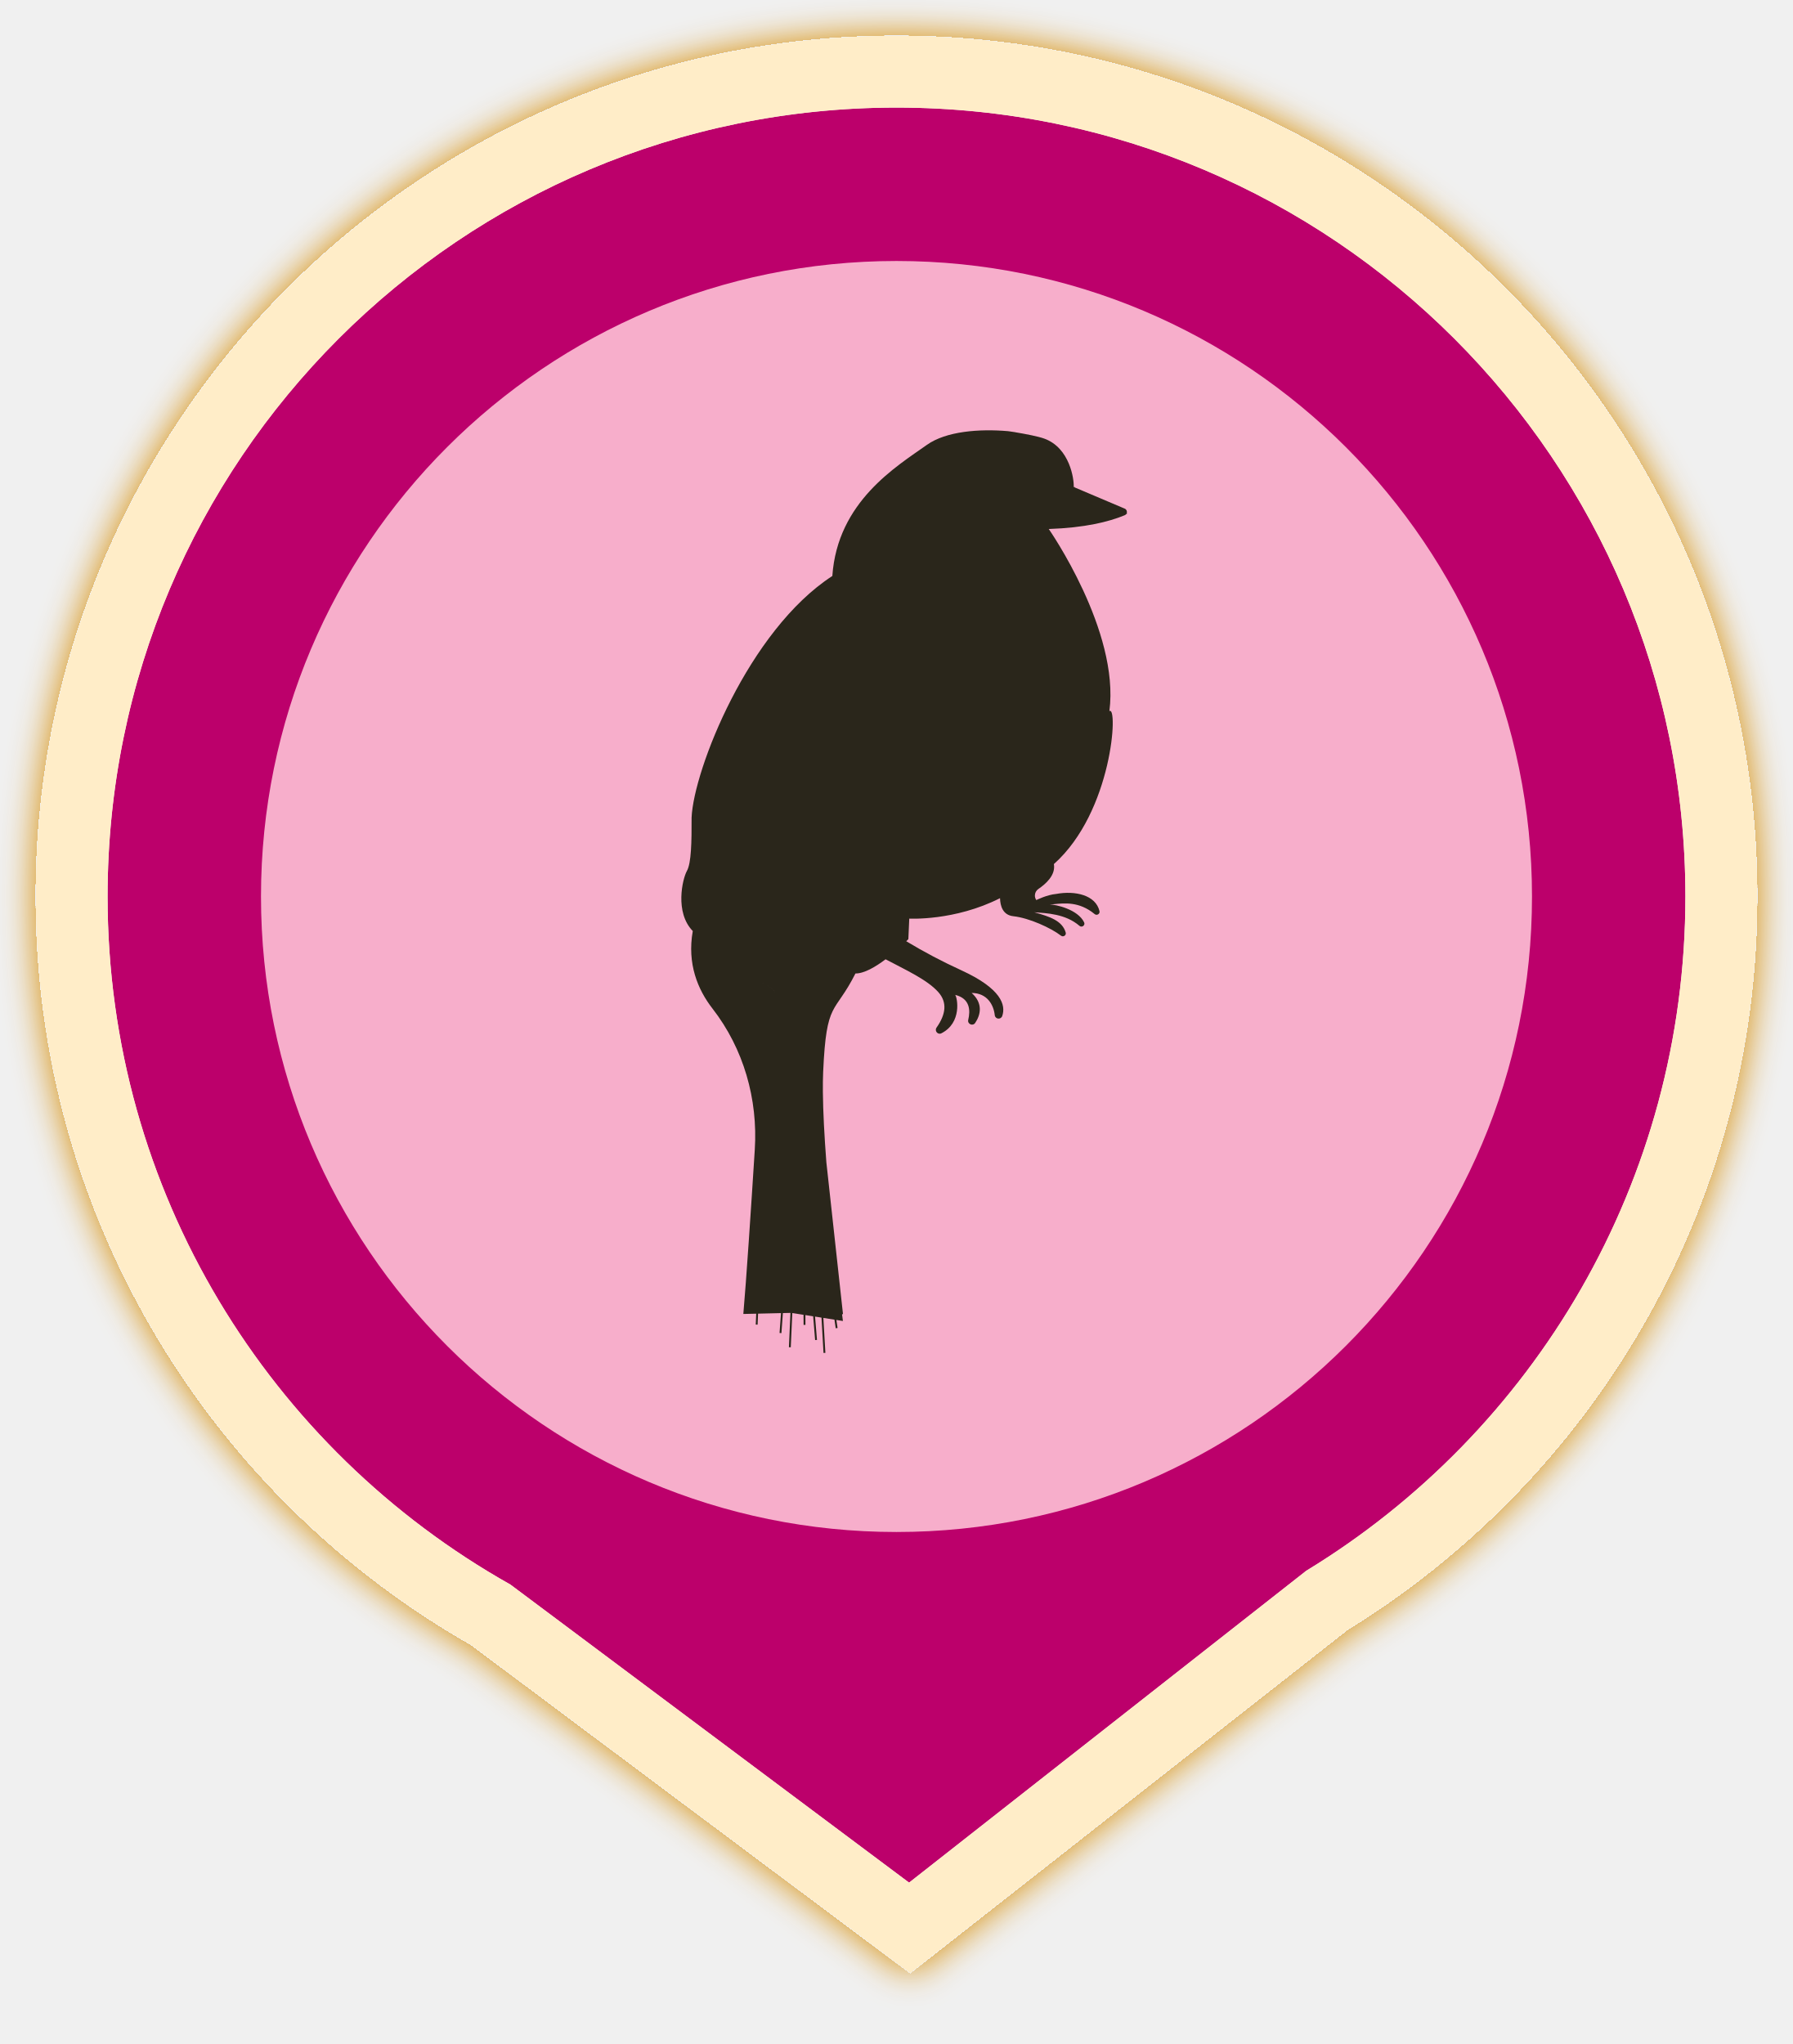
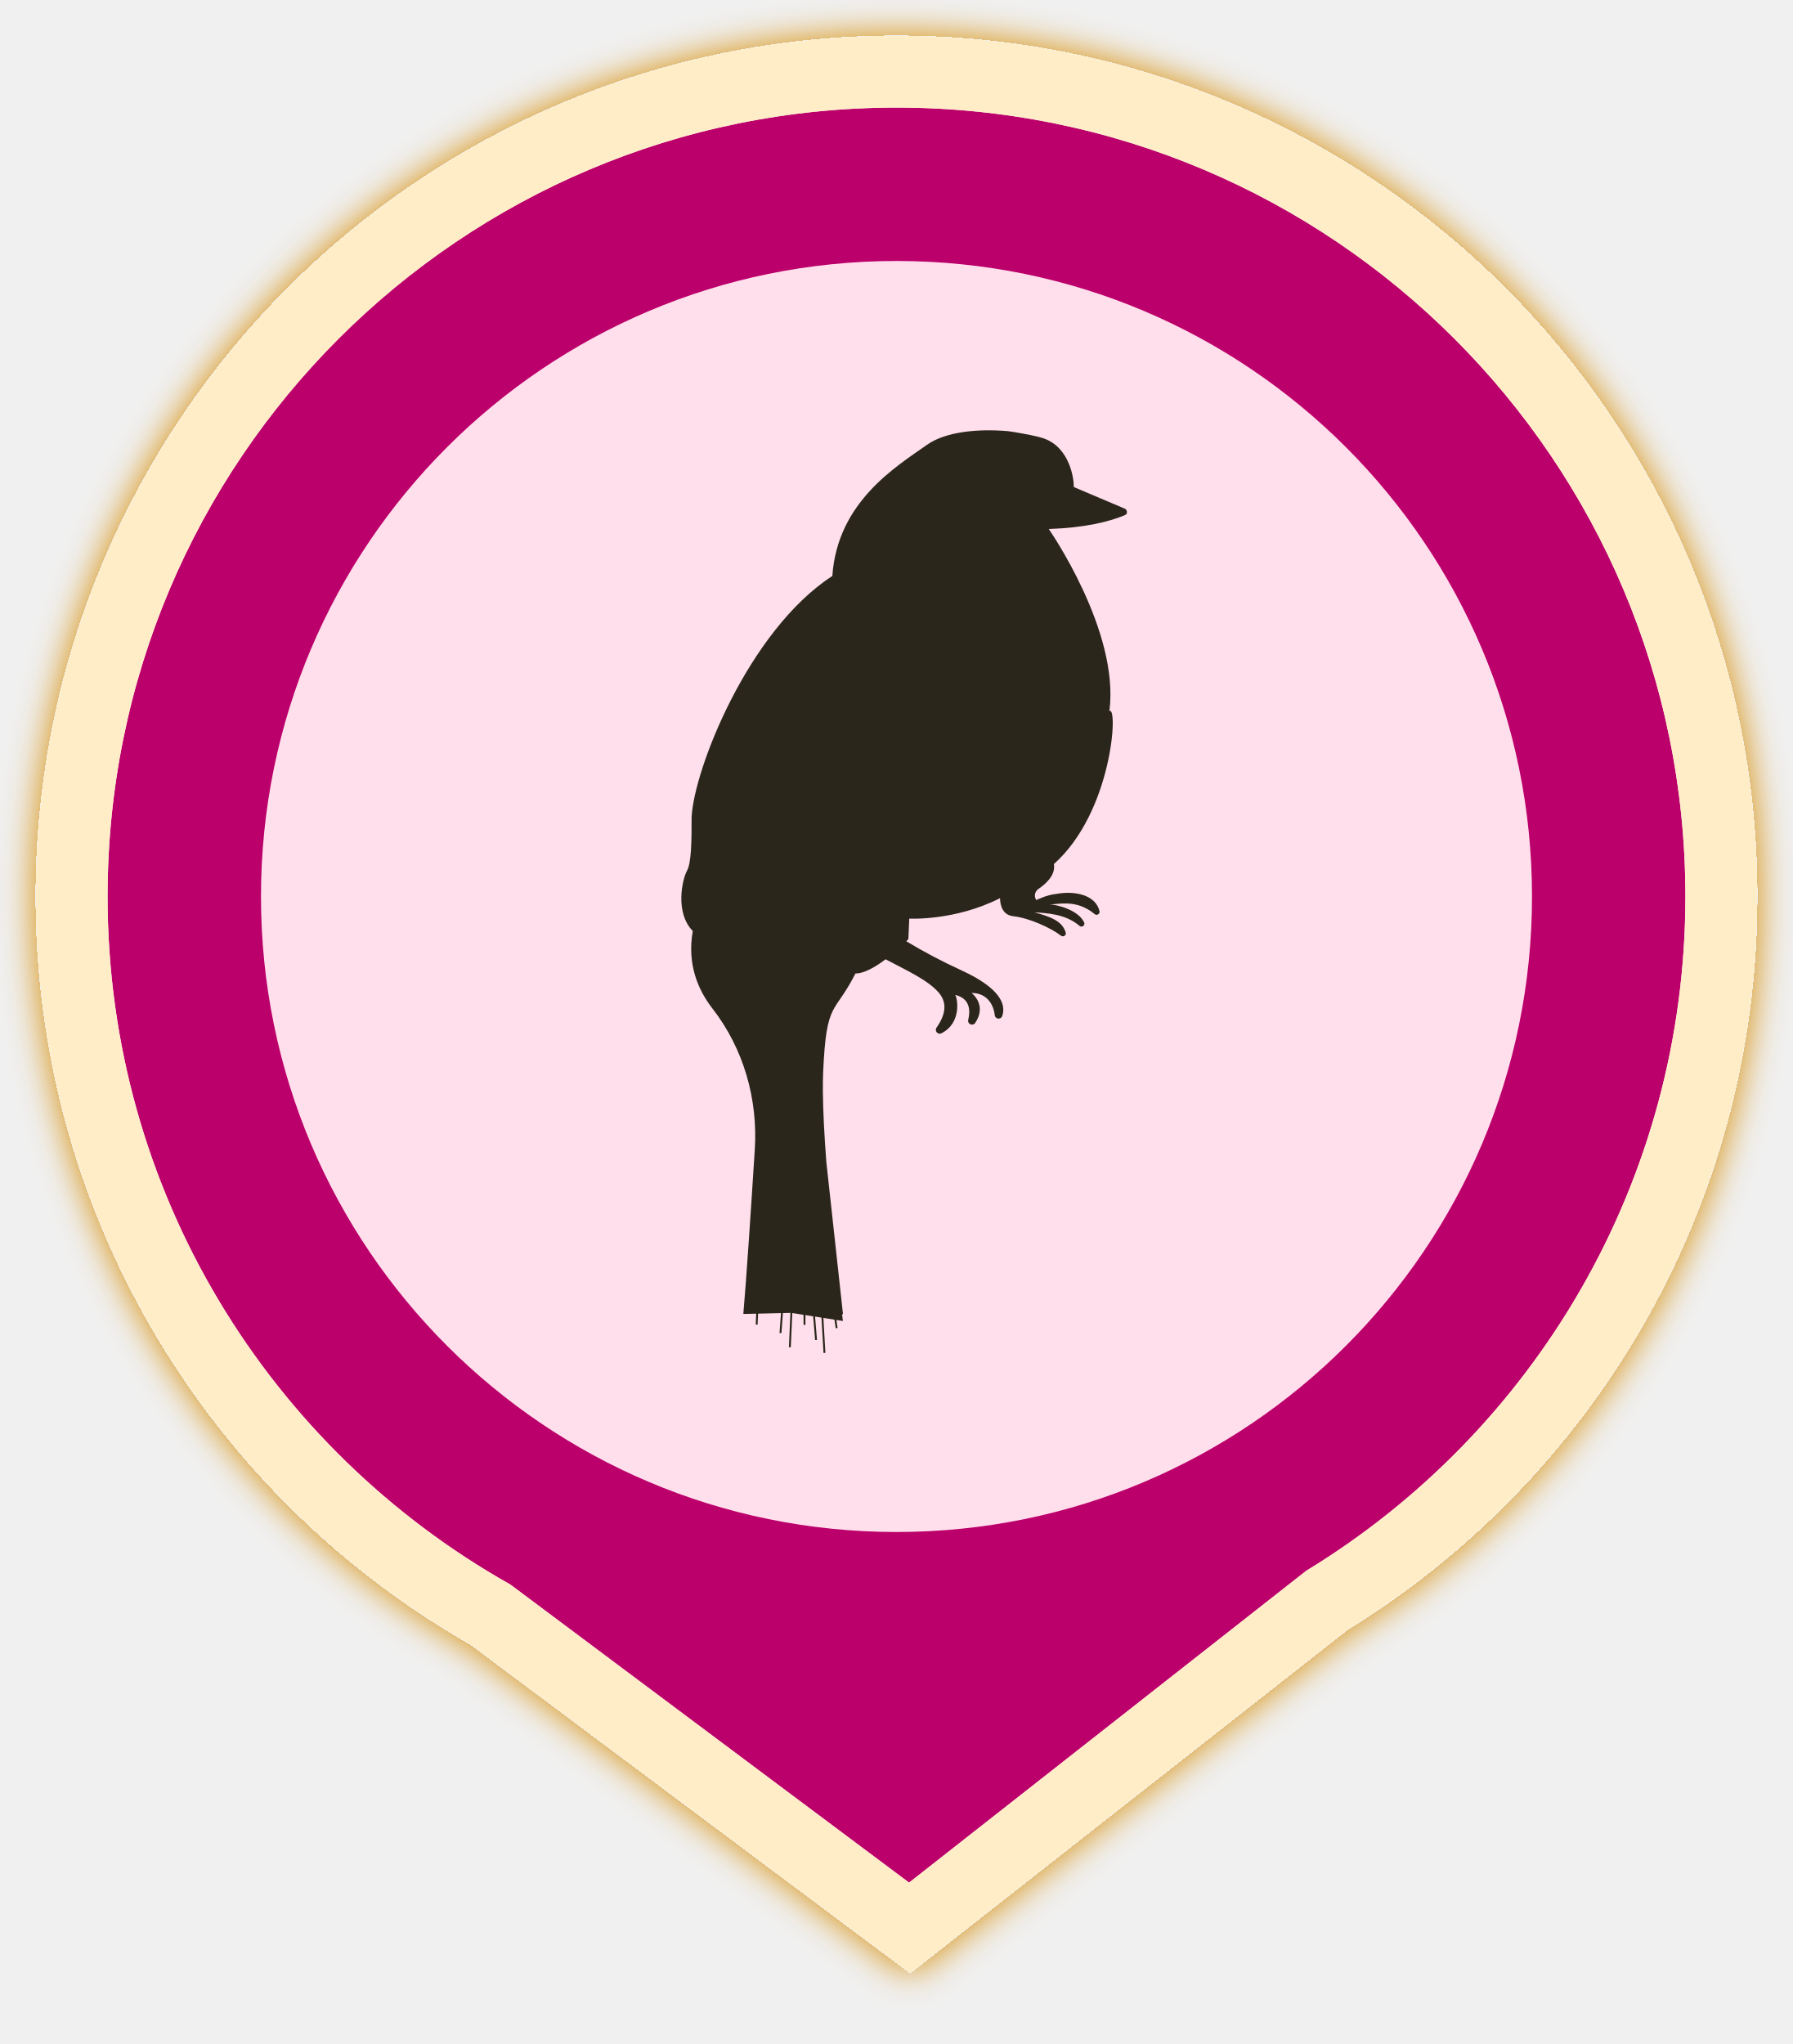
- <svg xmlns="http://www.w3.org/2000/svg" width="50" height="57" viewBox="0 0 50 57" fill="none">
+ <svg xmlns="http://www.w3.org/2000/svg" xmlns:xlink="http://www.w3.org/1999/xlink" width="50" height="57" viewBox="0 0 50 57" fill="none">
  <g filter="url(#filter0_d_644_2161)">
-     <mask id="path-1-outside-1_644_2161" maskUnits="userSpaceOnUse" x="1" y="1" width="48" height="55" fill="black">
+     <use xlink:href="#stroke0_644_2161" fill="#BC006B" />
+     <mask id="stroke1_644_2161" maskUnits="userSpaceOnUse" x="1" y="1" width="48" height="55" fill="black">
      <rect fill="white" x="1" y="1" width="48" height="55" />
-       <path d="M25 3C37.15 3 47 12.85 47 25C47 32.965 42.766 39.942 36.427 43.803L25.351 52.5L14.233 44.188C7.53 40.418 3 33.239 3 25C3 12.85 12.85 3 25 3Z" />
+       <use xlink:href="#stroke0_644_2161" />
    </mask>
-     <path d="M25 3C37.15 3 47 12.85 47 25C47 32.965 42.766 39.942 36.427 43.803L25.351 52.5L14.233 44.188C7.53 40.418 3 33.239 3 25C3 12.85 12.85 3 25 3Z" fill="#BC006B" />
-     <path d="M36.427 43.803L35.386 42.095L35.285 42.156L35.192 42.23L36.427 43.803ZM25.351 52.5L24.153 54.102L25.38 55.02L26.586 54.073L25.351 52.5ZM14.233 44.188L15.431 42.586L15.327 42.508L15.214 42.444L14.233 44.188ZM25 3V5C36.046 5 45 13.954 45 25H47H49C49 11.745 38.255 1 25 1V3ZM47 25H45C45 32.239 41.155 38.581 35.386 42.095L36.427 43.803L37.467 45.511C44.378 41.302 49 33.692 49 25H47ZM36.427 43.803L35.192 42.23L24.115 50.927L25.351 52.5L26.586 54.073L37.662 45.376L36.427 43.803ZM25.351 52.5L26.548 50.898L15.431 42.586L14.233 44.188L13.036 45.789L24.153 54.102L25.351 52.5ZM14.233 44.188L15.214 42.444C9.114 39.014 5 32.487 5 25H3H1C1 33.991 5.945 41.821 13.253 45.931L14.233 44.188ZM3 25H5C5 13.954 13.954 5 25 5V3V1C11.745 1 1 11.745 1 25H3Z" fill="#FFEDC8" mask="url(#path-1-outside-1_644_2161)" />
-     <circle cx="25" cy="25" r="17.722" fill="#F7AECB" />
+     <path d="M25 3C37.15 3 47 12.85 47 25C47 32.965 42.766 39.942 36.427 43.803L25.351 52.5L14.233 44.188C7.53 40.418 3 33.239 3 25C3 12.85 12.85 3 25 3Z" stroke-width="4" stroke="#FFEDC8" mask="url(#stroke1_644_2161)" />
+     <circle cx="25" cy="25" r="17.722" fill="#FFDFEC" />
    <path d="M31.427 14.331L31.423 14.303C31.434 14.258 31.415 14.206 31.365 14.184L29.969 13.592C29.969 13.589 29.97 13.585 29.97 13.582L29.942 13.581C29.955 13.374 29.837 12.49 29.121 12.231C28.958 12.172 28.616 12.104 28.306 12.053C28.309 12.053 28.312 12.053 28.314 12.053C28.274 12.047 28.234 12.041 28.196 12.036C28.193 12.035 28.189 12.035 28.186 12.034C28.163 12.031 28.14 12.028 28.119 12.025C28.118 12.025 28.116 12.025 28.115 12.024C27.314 11.954 26.383 12.024 25.846 12.407C25.006 13.004 23.353 13.987 23.211 16.062C20.868 17.584 19.345 21.468 19.286 22.798C19.288 23.481 19.279 24.066 19.155 24.288C19.031 24.51 18.812 25.445 19.319 25.963C19.157 26.88 19.46 27.599 19.869 28.126C20.737 29.243 21.139 30.652 21.048 32.064C20.942 33.737 20.811 35.706 20.729 36.642L21.088 36.634L21.075 36.938L21.127 36.94L21.14 36.633L21.779 36.618L21.739 37.172L21.791 37.176L21.832 36.617L22.042 36.612L22 37.569L22.052 37.571L22.095 36.616L22.393 36.663L22.407 36.665L22.409 36.946H22.461L22.46 36.673L22.676 36.707L22.731 37.37L22.783 37.366L22.729 36.715L22.85 36.734L22.908 36.744L22.965 37.729L23.017 37.726L22.961 36.752L23.27 36.801L23.305 37.041L23.357 37.033L23.324 36.809L23.506 36.838C23.506 36.838 23.497 36.771 23.482 36.65L23.508 36.647L23.044 32.409C22.99 31.699 22.952 31.013 22.947 30.448C22.947 30.448 22.947 30.447 22.947 30.446L22.947 30.448C22.945 30.246 22.948 30.059 22.955 29.892C23.045 27.869 23.271 28.309 23.855 27.147C24.1 27.149 24.418 26.961 24.696 26.751C25.263 27.052 25.862 27.322 26.168 27.669C26.418 27.951 26.38 28.282 26.117 28.656C26.053 28.747 26.153 28.866 26.252 28.815C26.829 28.523 26.7 27.827 26.637 27.744C27.051 27.845 27.064 28.174 27.001 28.439C26.972 28.557 27.127 28.626 27.195 28.525C27.345 28.303 27.421 27.981 27.096 27.69C27.529 27.692 27.709 28.021 27.74 28.308C27.752 28.424 27.911 28.442 27.949 28.332C28.053 28.03 27.927 27.57 26.806 27.057C26.28 26.816 25.768 26.547 25.272 26.248C25.309 26.211 25.331 26.189 25.331 26.189L25.356 25.617C25.356 25.617 26.622 25.688 27.887 25.047C27.893 25.265 27.965 25.518 28.257 25.55C28.701 25.599 29.307 25.876 29.588 26.093C29.65 26.141 29.74 26.083 29.719 26.007C29.625 25.677 29.28 25.562 28.843 25.441C29.186 25.465 29.712 25.482 30.102 25.818C30.171 25.878 30.271 25.801 30.232 25.72C30.056 25.359 29.441 25.221 29.274 25.224C29.305 25.221 29.338 25.219 29.372 25.216C29.375 25.215 29.377 25.215 29.38 25.215C29.671 25.186 30.093 25.132 30.525 25.49C30.587 25.541 30.678 25.487 30.661 25.409C30.558 24.962 29.985 24.83 29.452 24.929C29.195 24.951 28.899 25.1 28.899 25.1C28.87 25.058 28.857 25.01 28.86 24.963C28.863 24.896 28.897 24.831 28.957 24.79C29.16 24.653 29.444 24.404 29.389 24.096C31.03 22.634 31.184 19.651 30.937 19.831C31.229 17.593 29.246 14.752 29.246 14.752C30.258 14.717 30.922 14.551 31.364 14.368C31.384 14.36 31.398 14.347 31.409 14.332C31.415 14.331 31.421 14.33 31.428 14.329L31.427 14.331ZM26.026 17.468C26.036 17.463 26.1 17.432 26.508 17.237C26.099 17.433 26.036 17.463 26.026 17.468ZM25.752 13.693C25.738 14.003 26.152 14.772 26.152 14.772C26.152 14.772 25.738 14.002 25.752 13.693ZM24.75 16.197C24.762 16.47 25.158 16.571 25.707 16.704C26.102 16.81 26.204 16.977 26.198 17.128C26.204 16.977 26.102 16.81 25.707 16.704C25.158 16.571 24.762 16.47 24.75 16.197ZM24.888 20.993C24.943 20.938 25.125 20.753 25.337 20.472C25.124 20.753 24.942 20.939 24.888 20.993ZM24.88 21.001C24.88 21.001 24.883 20.999 24.884 20.997C24.883 20.998 24.882 21 24.88 21.001ZM21.633 23.728C21.633 23.728 21.652 23.732 22.059 23.805L21.633 23.728ZM20.888 25.896C20.888 25.896 20.891 25.896 21.284 25.867L20.888 25.896ZM20.931 26.717C20.93 26.74 20.929 26.763 20.93 26.786C20.93 26.763 20.93 26.74 20.931 26.717ZM21.149 27.332C21.346 27.479 21.479 27.489 21.617 27.67C21.617 27.669 21.615 27.668 21.615 27.668C21.478 27.489 21.346 27.479 21.149 27.332ZM25.338 20.846L25.28 20.866C25.299 20.86 25.318 20.853 25.338 20.846ZM25.338 20.47C25.354 20.449 25.37 20.427 25.386 20.406C25.37 20.428 25.354 20.449 25.338 20.47ZM25.442 20.329C25.457 20.307 25.472 20.285 25.488 20.263C25.472 20.285 25.457 20.307 25.442 20.329ZM25.389 20.401C25.405 20.38 25.421 20.358 25.437 20.336C25.421 20.358 25.405 20.38 25.389 20.401ZM25.539 20.187C25.524 20.209 25.509 20.231 25.495 20.253C25.509 20.231 25.524 20.209 25.539 20.187ZM25.6 20.092C25.614 20.07 25.628 20.048 25.642 20.025C25.628 20.047 25.614 20.07 25.6 20.092ZM25.652 20.007C25.666 19.985 25.679 19.962 25.692 19.94C25.679 19.962 25.666 19.985 25.652 20.007ZM25.756 19.828C25.768 19.805 25.779 19.783 25.791 19.761C25.78 19.784 25.768 19.806 25.756 19.828ZM25.805 19.734C25.817 19.712 25.828 19.69 25.839 19.668C25.828 19.69 25.817 19.711 25.805 19.734ZM25.854 19.637C25.864 19.615 25.875 19.594 25.885 19.572C25.875 19.594 25.864 19.616 25.854 19.637ZM25.9 19.538C25.91 19.517 25.92 19.495 25.929 19.474C25.92 19.495 25.91 19.517 25.9 19.538ZM25.945 19.437C25.954 19.416 25.963 19.395 25.971 19.373C25.963 19.395 25.954 19.416 25.945 19.437ZM25.988 19.331C25.996 19.311 26.004 19.291 26.012 19.271C26.004 19.291 25.996 19.311 25.988 19.331ZM26.029 19.223C26.035 19.204 26.042 19.185 26.049 19.166C26.042 19.185 26.035 19.204 26.029 19.223ZM26.069 19.104C26.073 19.089 26.078 19.075 26.083 19.06C26.078 19.075 26.073 19.089 26.069 19.104Z" fill="#2A261B" />
  </g>
  <defs>
    <filter id="filter0_d_644_2161" x="0" y="0" width="50" height="56.02" filterUnits="userSpaceOnUse" color-interpolation-filters="sRGB">
      <feFlood flood-opacity="0" result="BackgroundImageFix" />
      <feColorMatrix in="SourceAlpha" type="matrix" values="0 0 0 0 0 0 0 0 0 0 0 0 0 0 0 0 0 0 127 0" result="hardAlpha" />
      <feOffset />
      <feGaussianBlur stdDeviation="0.5" />
      <feComposite in2="hardAlpha" operator="out" />
      <feColorMatrix type="matrix" values="0 0 0 0 0.839 0 0 0 0 0.545 0 0 0 0 0 0 0 0 1 0" />
      <feBlend mode="normal" in2="BackgroundImageFix" result="effect1_dropShadow_644_2161" />
      <feBlend mode="normal" in="SourceGraphic" in2="effect1_dropShadow_644_2161" result="shape" />
    </filter>
+     <path id="stroke0_644_2161" d="M25 3C37.15 3 47 12.85 47 25C47 32.965 42.766 39.942 36.427 43.803L25.351 52.5L14.233 44.188C7.53 40.418 3 33.239 3 25C3 12.85 12.85 3 25 3Z" />
  </defs>
</svg>
